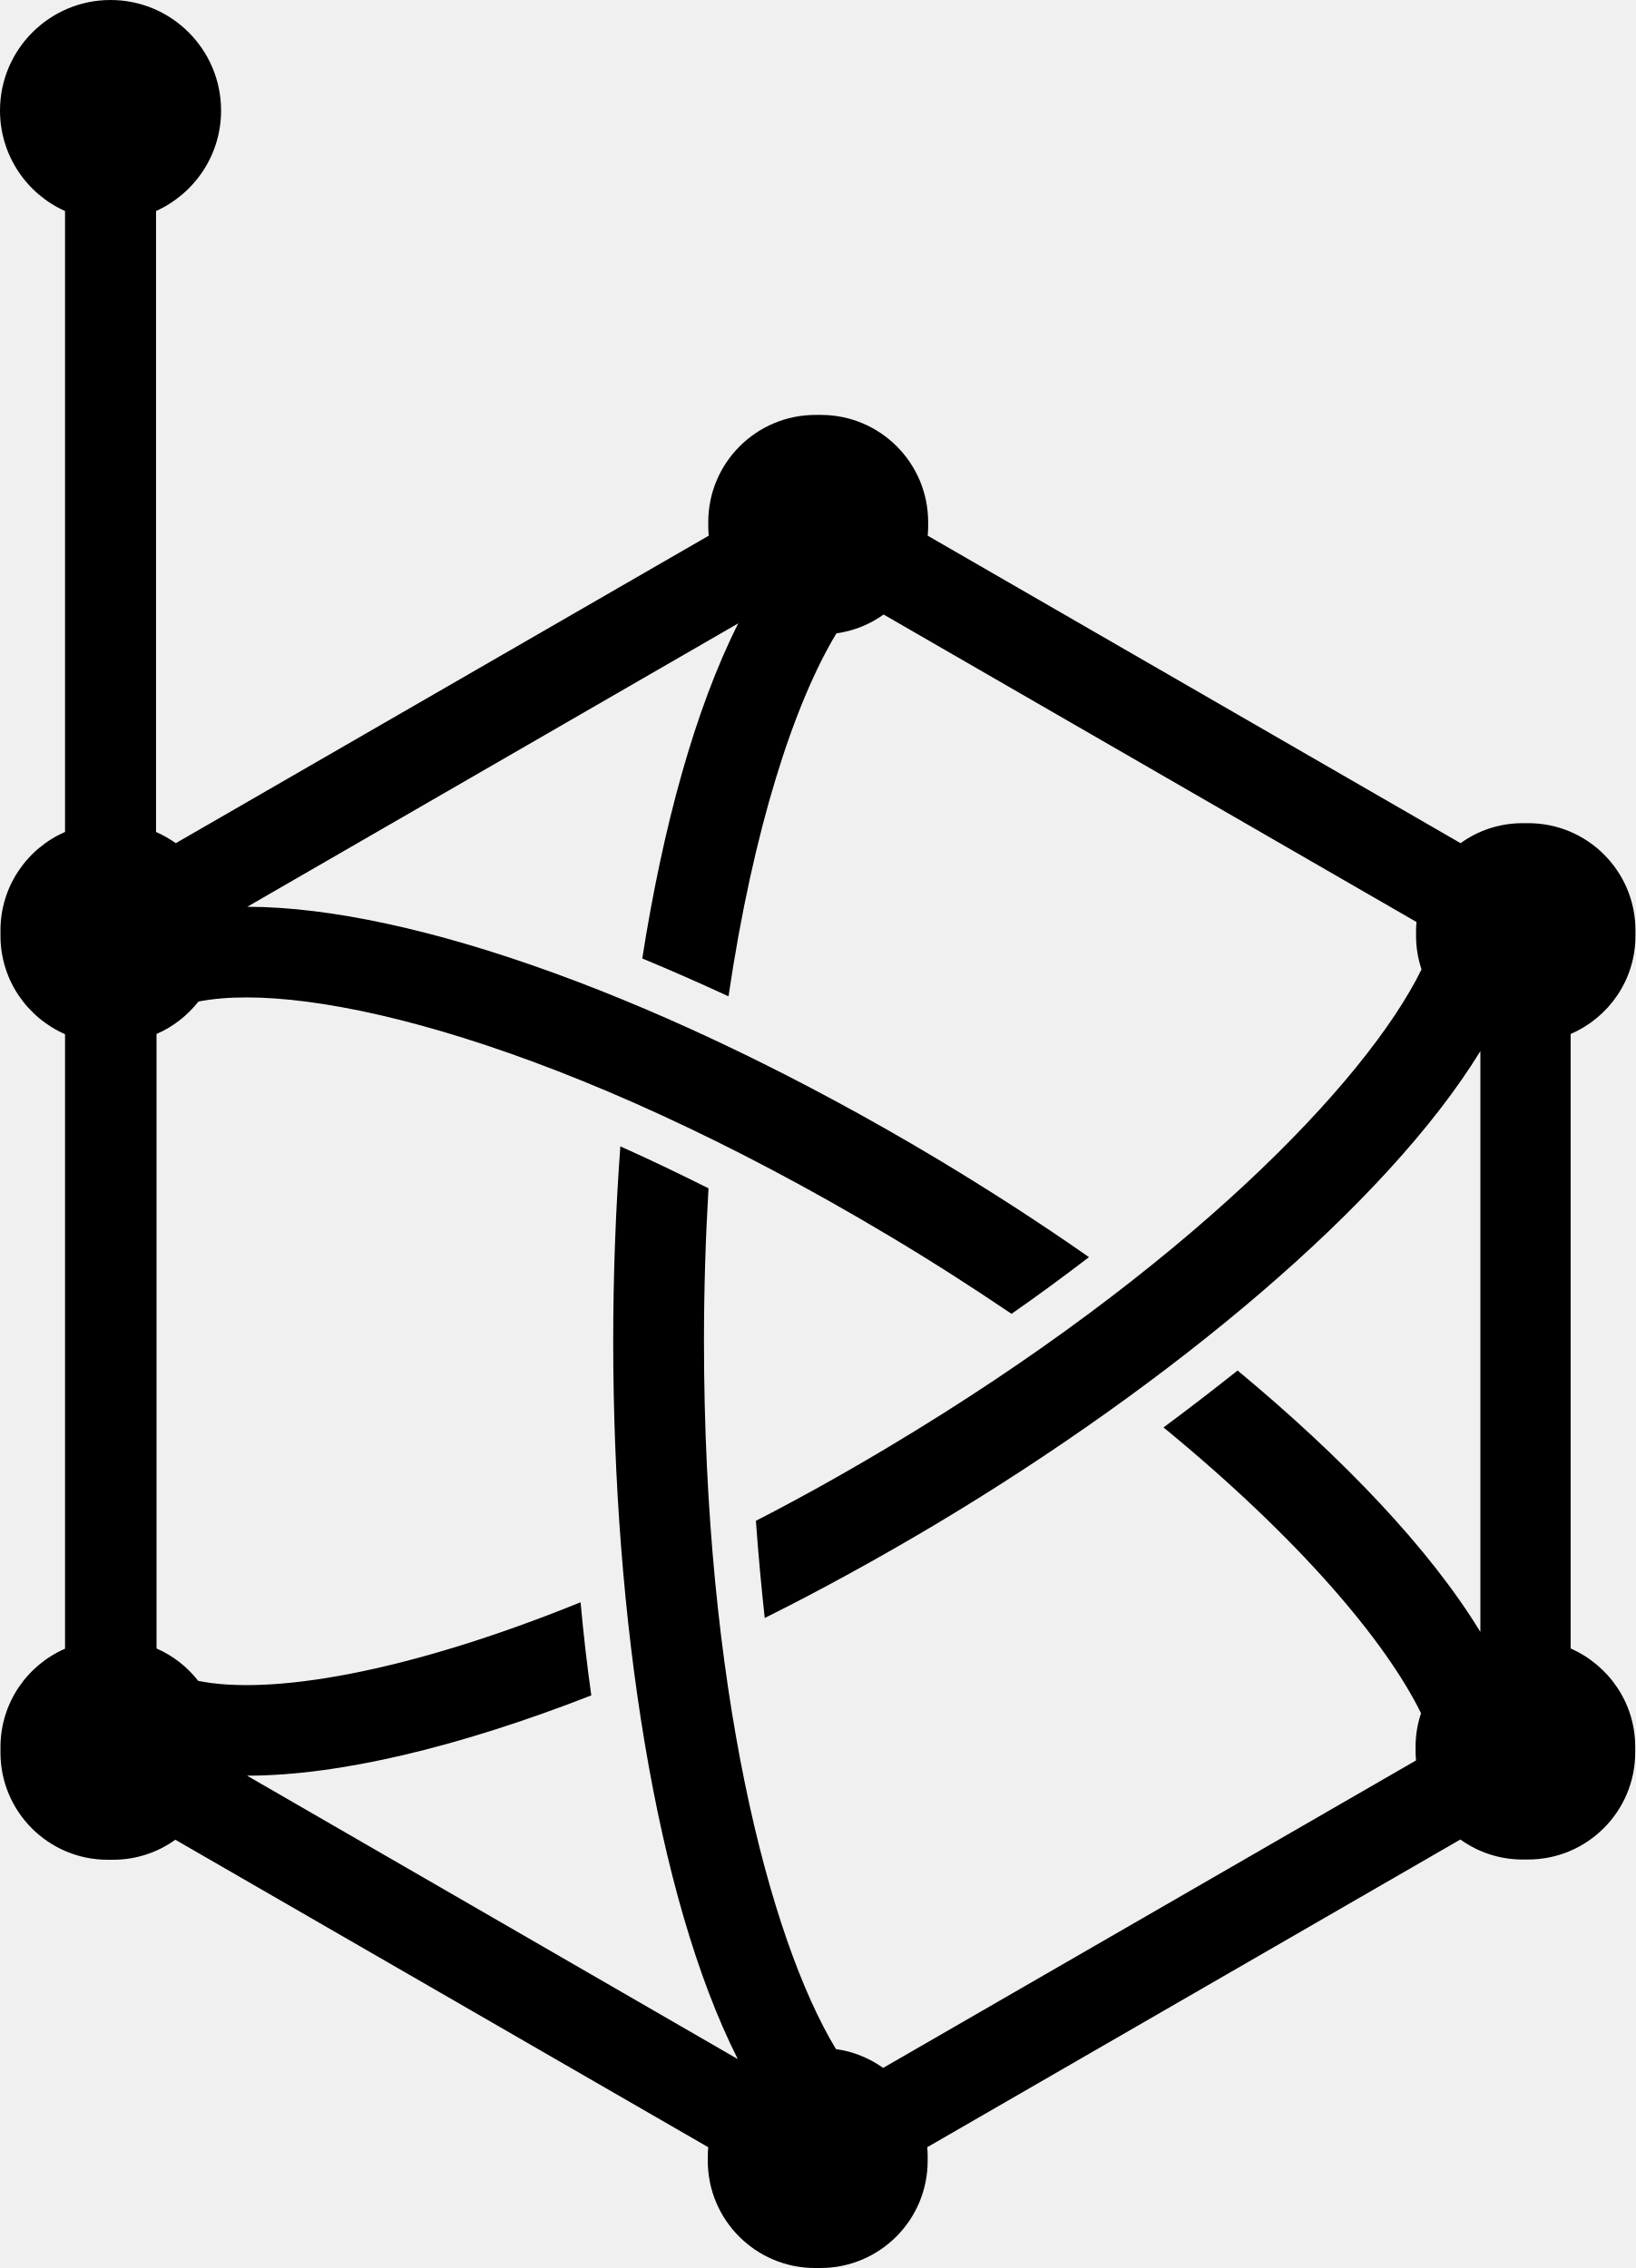
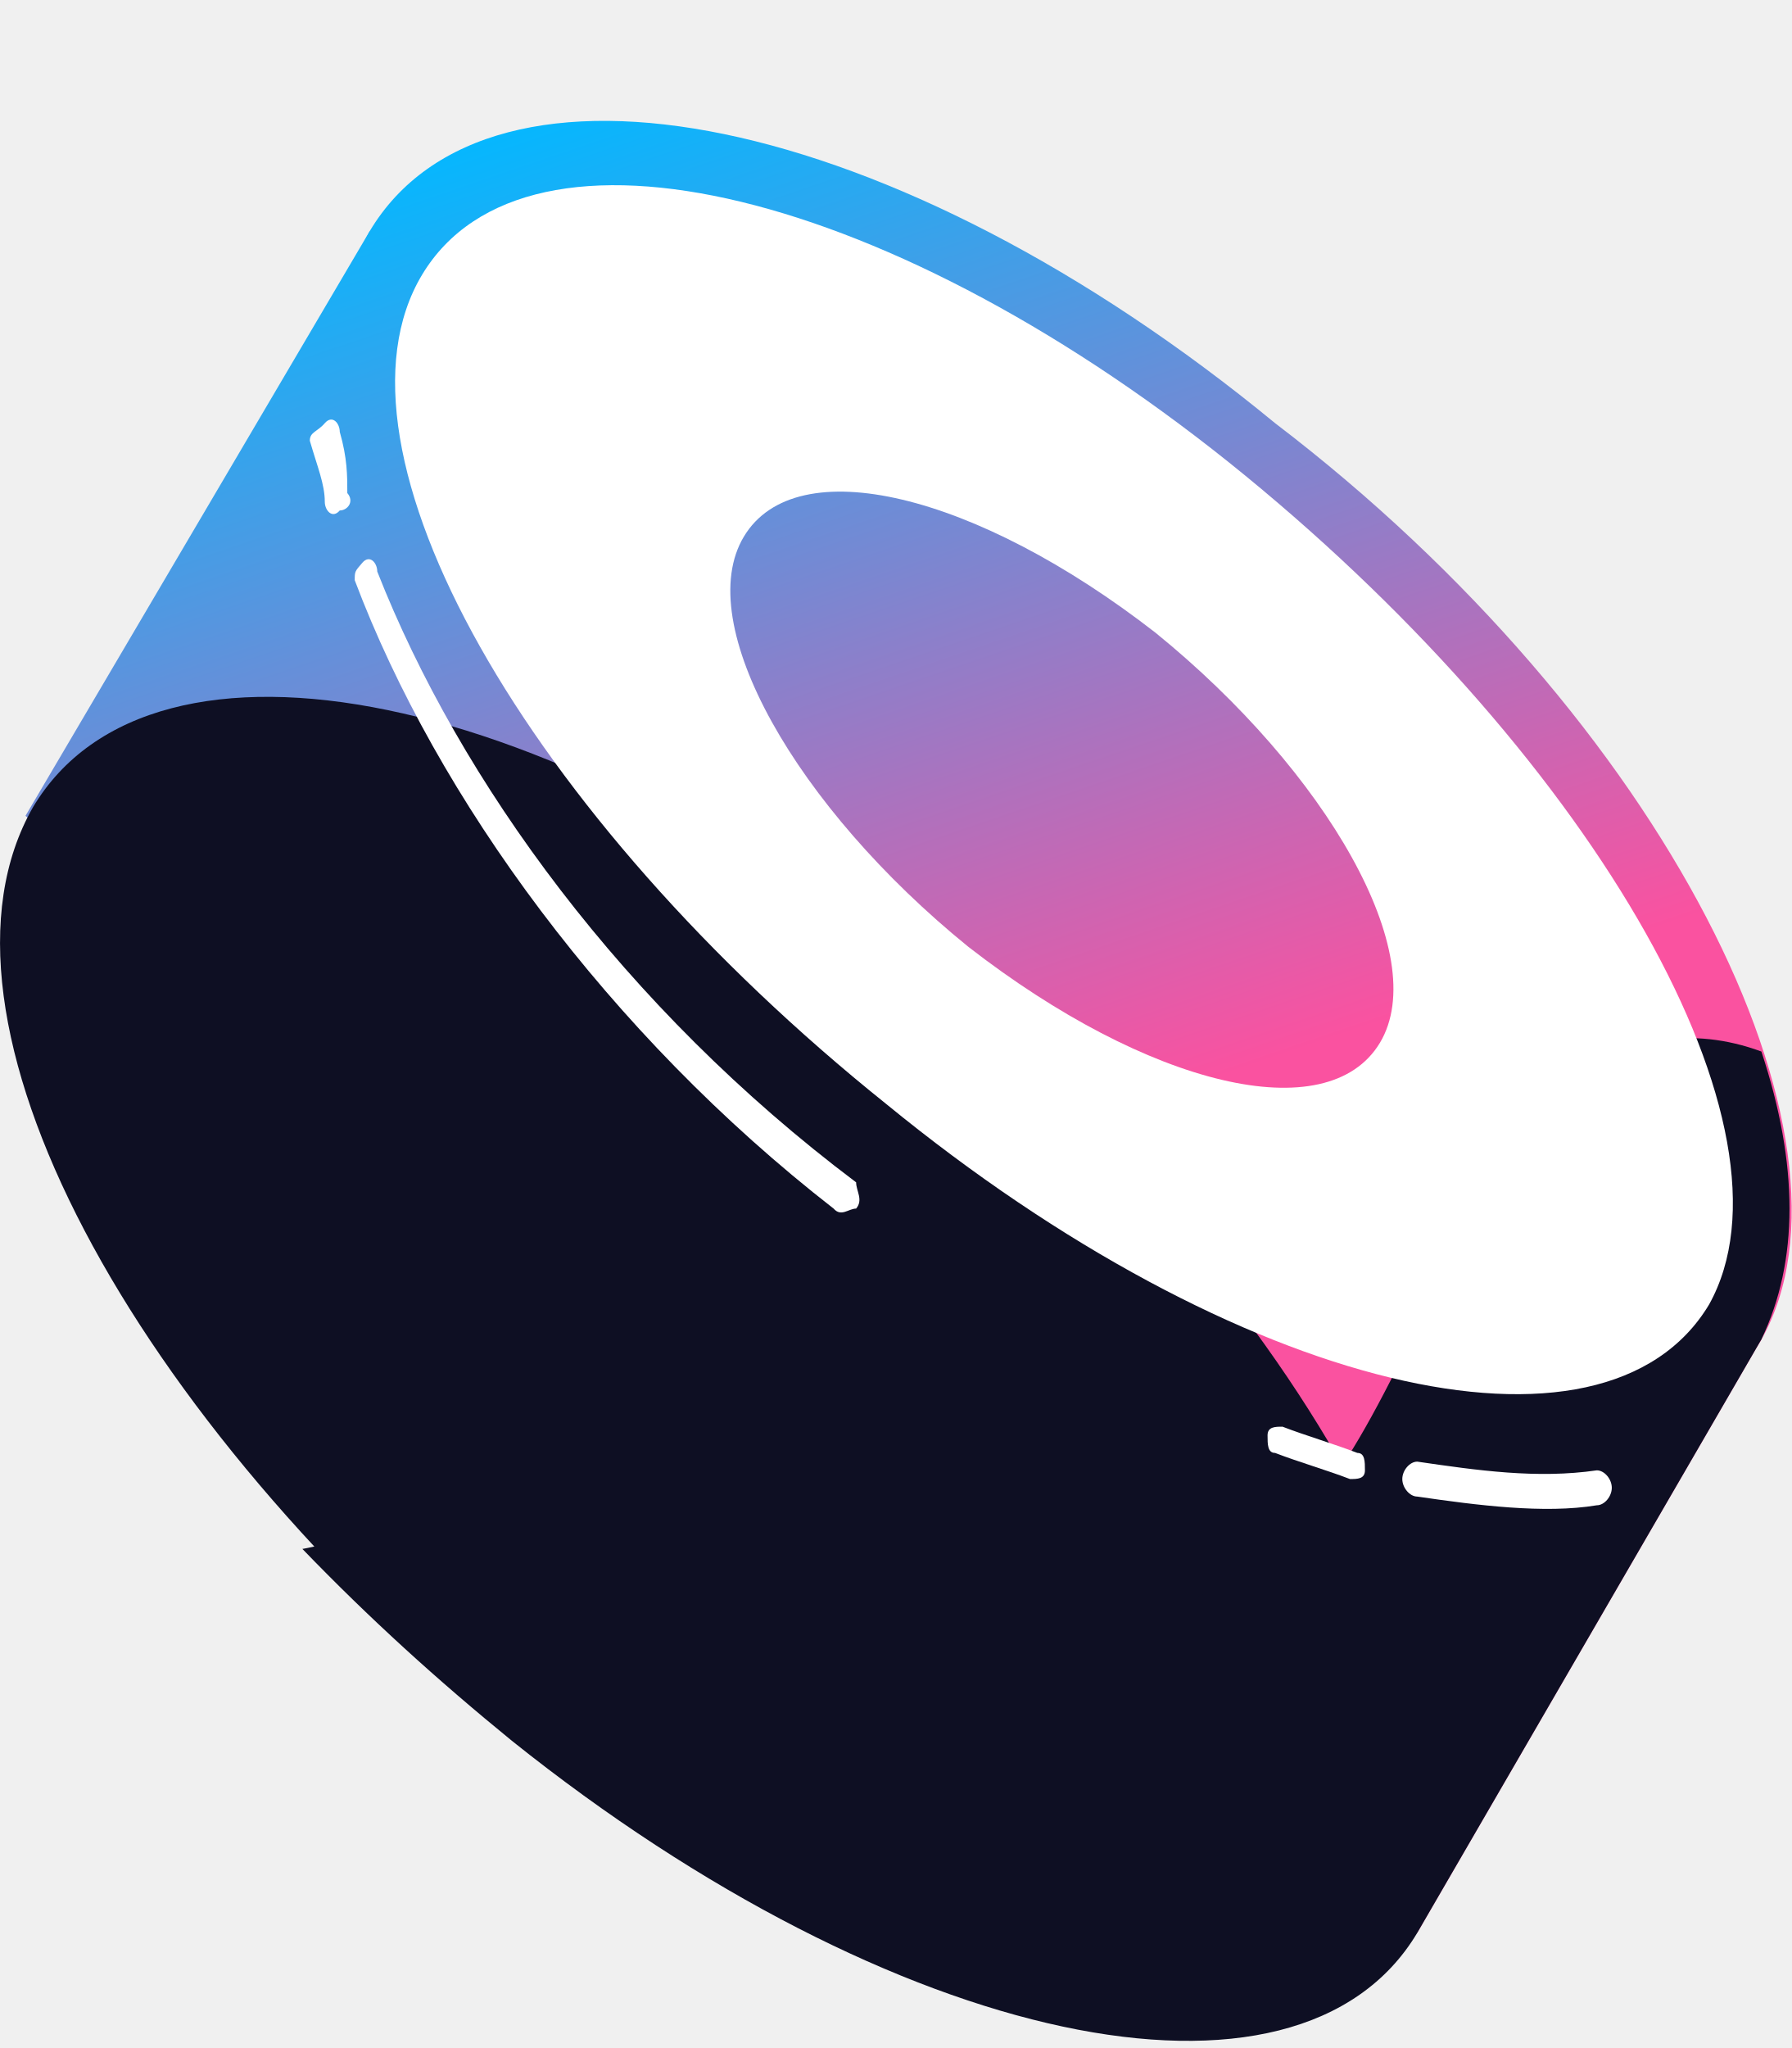
- <svg xmlns="http://www.w3.org/2000/svg" viewBox="0.93 0.07 68.65 95.22" width="68.65" height="95.22">
-   <style>
-     path {
-     fill: black;
-     }
-     @media (prefers-color-scheme: dark) {
-     path {
-     fill: white;
-     }
-     }
-   </style>
-   <path d="M69.58,39.36 L69.58,39.13 C69.58,36.65 67.57,34.63 65.08,34.63 L64.85,34.63 C63.87,34.63 62.97,34.94 62.24,35.47 L39.87,22.56 C39.88,22.45 39.89,22.33 39.89,22.22 L39.89,21.99 C39.89,19.51 37.88,17.49 35.39,17.49 L35.16,17.49 C32.68,17.49 30.66,19.5 30.66,21.99 L30.66,22.22 C30.66,22.33 30.67,22.45 30.68,22.56 L8.31,35.47 C8.05,35.29 7.78,35.13 7.48,35 L7.48,8.93 C9.09,8.2 10.21,6.59 10.21,4.71 C10.21,2.15 8.13,0.07 5.57,0.07 C3.01,0.07 0.93,2.15 0.93,4.71 C0.93,6.59 2.05,8.21 3.66,8.93 L3.66,35 C2.07,35.69 0.95,37.28 0.95,39.13 L0.95,39.36 C0.95,41.21 2.07,42.79 3.66,43.49 L3.66,69.29 C2.07,69.98 0.95,71.57 0.95,73.42 L0.95,73.65 C0.95,76.13 2.96,78.15 5.45,78.15 L5.68,78.15 C6.65,78.15 7.55,77.84 8.29,77.31 L30.66,90.22 C30.65,90.33 30.64,90.44 30.64,90.56 L30.64,90.79 C30.64,93.27 32.65,95.29 35.14,95.29 L35.37,95.29 C37.85,95.29 39.87,93.28 39.87,90.79 L39.87,90.56 C39.87,90.44 39.86,90.33 39.85,90.22 L62.23,77.3 C62.97,77.83 63.87,78.14 64.84,78.14 L65.07,78.14 C67.55,78.14 69.57,76.13 69.57,73.64 L69.57,73.41 C69.57,71.56 68.45,69.98 66.86,69.28 L66.86,43.48 C68.46,42.79 69.58,41.21 69.58,39.36 Z M63.06,68.57 C60.93,65.08 57.31,61.29 52.88,57.61 C51.86,58.42 50.82,59.22 49.77,60 C55.44,64.65 59.09,68.96 60.58,72 C60.43,72.44 60.35,72.92 60.35,73.41 L60.35,73.64 C60.35,73.75 60.36,73.87 60.37,73.98 L38,86.89 C37.43,86.48 36.75,86.2 36.02,86.1 C33.19,81.42 30.48,70.81 30.48,56.38 C30.48,54.14 30.55,52 30.67,49.96 C29.39,49.32 28.16,48.73 26.97,48.2 C26.77,50.89 26.67,53.64 26.67,56.38 C26.67,67.99 28.45,79.69 31.9,86.52 L11.3,74.62 C15.15,74.62 20.16,73.43 25.75,71.25 C25.57,69.97 25.42,68.66 25.3,67.34 C17.93,70.33 12.26,71.25 9.25,70.64 C8.79,70.05 8.19,69.58 7.5,69.28 L7.5,43.48 C8.2,43.18 8.8,42.7 9.26,42.12 C13.87,41.2 24.68,43.84 38.26,51.96 C40.07,53.04 41.78,54.14 43.39,55.23 C44.54,54.43 45.62,53.63 46.64,52.85 C44.57,51.4 42.41,50.01 40.21,48.69 C29.06,42.03 18.27,38.15 11.31,38.14 L31.92,26.24 C30.11,29.83 28.76,34.76 27.89,40.31 C29.07,40.8 30.28,41.33 31.51,41.9 C32.55,34.84 34.27,29.59 36.04,26.66 C36.77,26.56 37.45,26.28 38.02,25.87 L60.39,38.78 C60.38,38.89 60.37,39 60.37,39.12 L60.37,39.35 C60.37,39.85 60.45,40.32 60.6,40.77 C58.26,45.54 50.62,53.41 38.26,60.8 C36.34,61.95 34.47,62.99 32.66,63.92 C32.76,65.34 32.89,66.7 33.03,68 C35.38,66.83 37.78,65.51 40.2,64.07 C50.05,58.18 59.11,50.66 63.07,44.2 L63.07,68.57 L63.06,68.57 Z" id="Shape" />
+ <svg xmlns="http://www.w3.org/2000/svg" width="14" height="16" viewBox="0 0 14 16" fill="none">
+   <path d="M2.889 1.806L13.764 10.464L11.075 15.1L0.199 6.374L2.889 1.806Z" fill="url(#paint0_linear)" />
+   <path d="M13.765 10.464C12.829 12.032 9.672 11.419 6.69 8.965C3.649 6.579 2.012 3.374 2.889 1.806C3.825 0.238 6.982 0.852 9.964 3.306C13.004 5.624 14.642 8.896 13.765 10.464Z" fill="url(#paint1_linear)" />
+   <path d="M11.075 15.032C10.139 16.6 6.982 15.986 4 13.532C1.018 11.078 -0.678 7.942 0.258 6.306C1.193 4.738 4.351 5.351 7.333 7.806C10.315 10.26 11.952 13.464 11.075 15.032V15.032Z" fill="url(#paint2_linear)" />
+   <path d="M13.764 10.464L11.075 15.1C10.139 16.668 6.982 15.986 4 13.6C3.415 13.123 2.889 12.646 2.363 12.101C2.772 12.032 3.298 11.76 3.825 11.078C4.76 9.919 5.228 9.646 5.637 9.715C6.046 9.715 6.514 10.192 7.274 11.351C8.034 12.51 9.087 12.851 9.73 12.237C9.789 12.169 9.847 12.169 9.905 12.101C10.432 11.623 10.607 11.419 11.601 9.237C11.835 8.692 12.654 7.806 13.764 8.215C14.057 9.101 14.057 9.851 13.764 10.464V10.464Z" fill="#0E0F23" />
+   <path fill-rule="evenodd" clip-rule="evenodd" d="M13.355 10.192C12.537 11.555 9.672 10.873 6.924 8.624C4.117 6.374 2.48 3.511 3.298 2.147C4.117 0.784 6.982 1.466 9.73 3.715C12.478 5.965 14.115 8.828 13.355 10.192V10.192ZM10.783 8.147C10.373 8.828 8.97 8.487 7.567 7.397C6.222 6.306 5.403 4.874 5.813 4.192C6.222 3.511 7.625 3.852 9.028 4.942C10.373 6.033 11.192 7.465 10.783 8.147V8.147Z" fill="white" />
+   <path d="M2.655 3.374C2.655 3.306 2.597 3.238 2.538 3.306C2.48 3.374 2.421 3.374 2.421 3.443C2.48 3.647 2.538 3.783 2.538 3.92C2.538 3.988 2.597 4.056 2.655 3.988C2.714 3.988 2.772 3.92 2.714 3.852C2.714 3.715 2.714 3.579 2.655 3.374Z" fill="white" />
+   <path d="M2.948 4.465C2.948 4.397 2.889 4.329 2.831 4.397C2.772 4.465 2.772 4.465 2.772 4.533C3.415 6.238 4.76 8.078 6.514 9.442C6.573 9.51 6.631 9.442 6.69 9.442C6.748 9.374 6.69 9.305 6.69 9.237C4.877 7.874 3.591 6.101 2.948 4.465V4.465Z" fill="white" />
+   <path d="M10.022 11.146C9.964 11.146 9.905 11.146 9.905 11.214C9.905 11.283 9.905 11.351 9.964 11.351C10.139 11.419 10.373 11.487 10.549 11.555C10.607 11.555 10.666 11.555 10.666 11.487C10.666 11.419 10.666 11.351 10.607 11.351C10.432 11.283 10.198 11.214 10.022 11.146Z" fill="white" />
+   <path d="M11.075 11.419C11.016 11.419 10.958 11.487 10.958 11.555C10.958 11.623 11.016 11.692 11.075 11.692C11.543 11.76 12.069 11.828 12.478 11.76C12.537 11.76 12.595 11.692 12.595 11.623C12.595 11.555 12.537 11.487 12.478 11.487C12.01 11.555 11.543 11.487 11.075 11.419Z" fill="white" />
+   <defs>
+     <linearGradient id="paint0_linear" x1="5.02" y1="0.575" x2="7.872" y2="8.974" gradientUnits="userSpaceOnUse">
+       <stop stop-color="#03B8FF" />
+       <stop offset="1" stop-color="#FA52A0" />
+     </linearGradient>
+     <linearGradient id="paint1_linear" x1="6.796" y1="-0.028" x2="9.648" y2="8.371" gradientUnits="userSpaceOnUse">
+       <stop stop-color="#03B8FF" />
+       <stop offset="1" stop-color="#FA52A0" />
+     </linearGradient>
+     <linearGradient id="paint2_linear" x1="3.249" y1="1.177" x2="6.101" y2="9.576" gradientUnits="userSpaceOnUse">
+       <stop stop-color="#0E0F23" />
+       <stop offset="1" stop-color="#0E0F23" />
+     </linearGradient>
+   </defs>
</svg>
